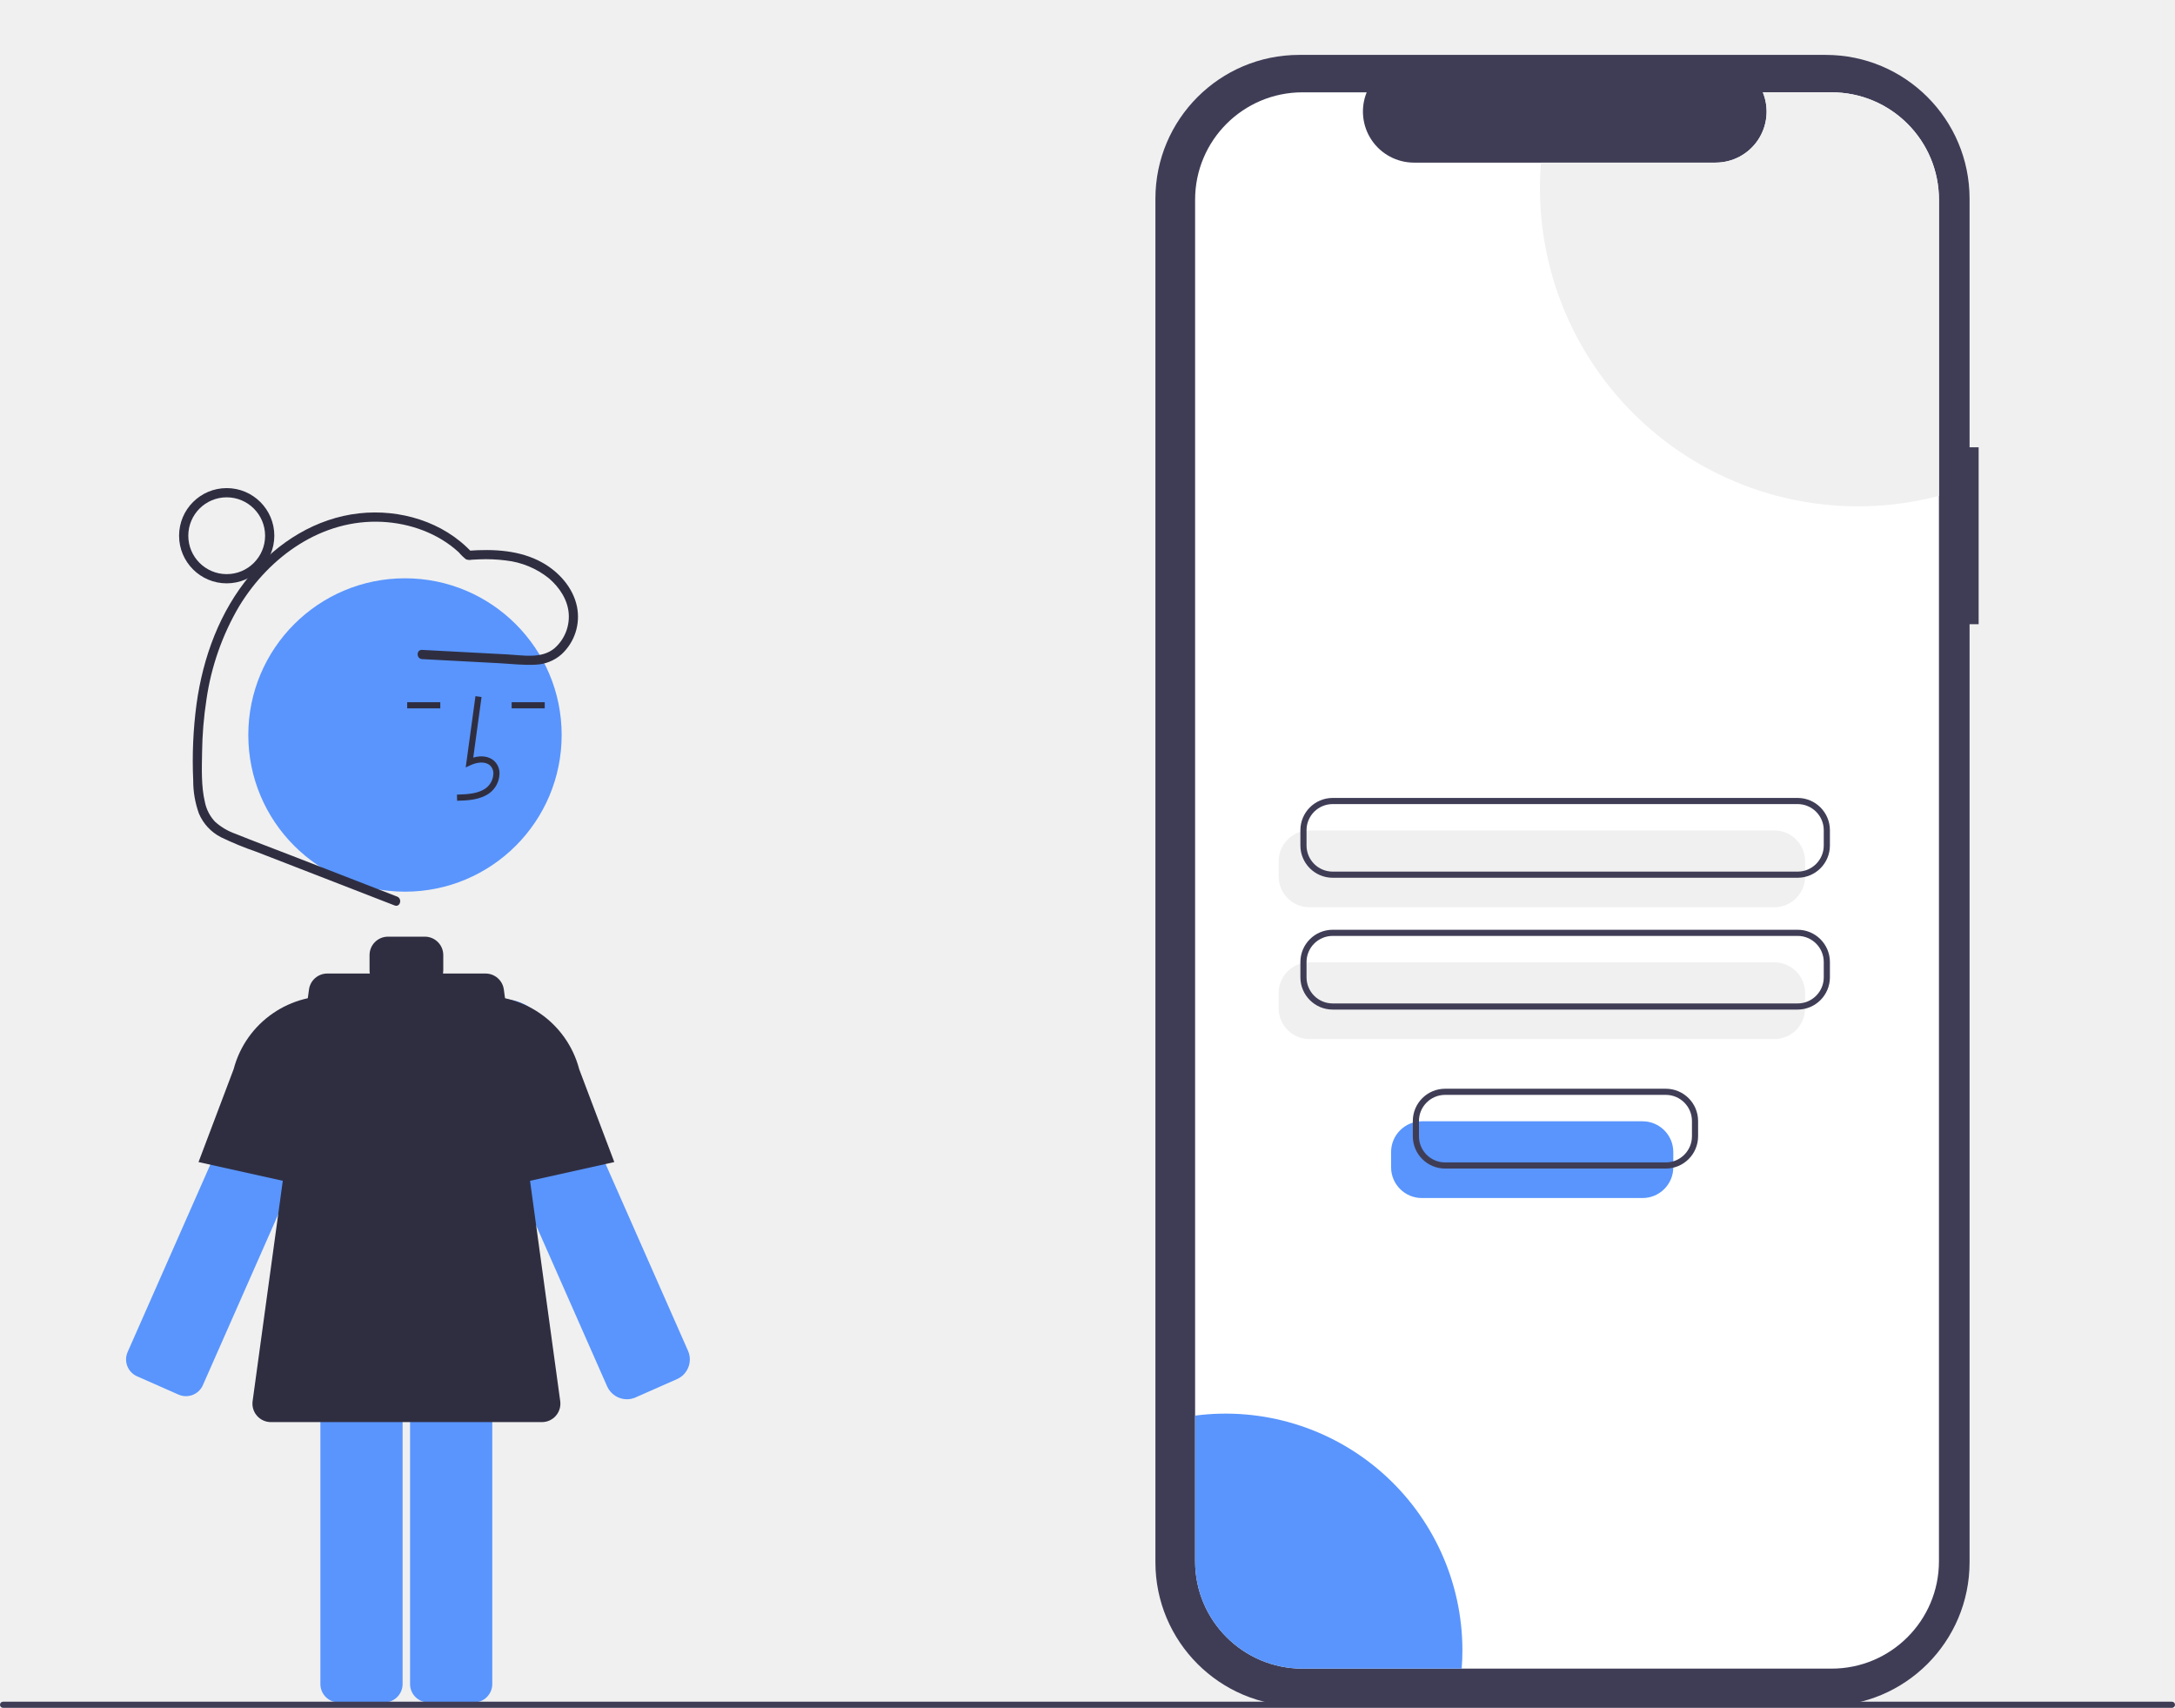
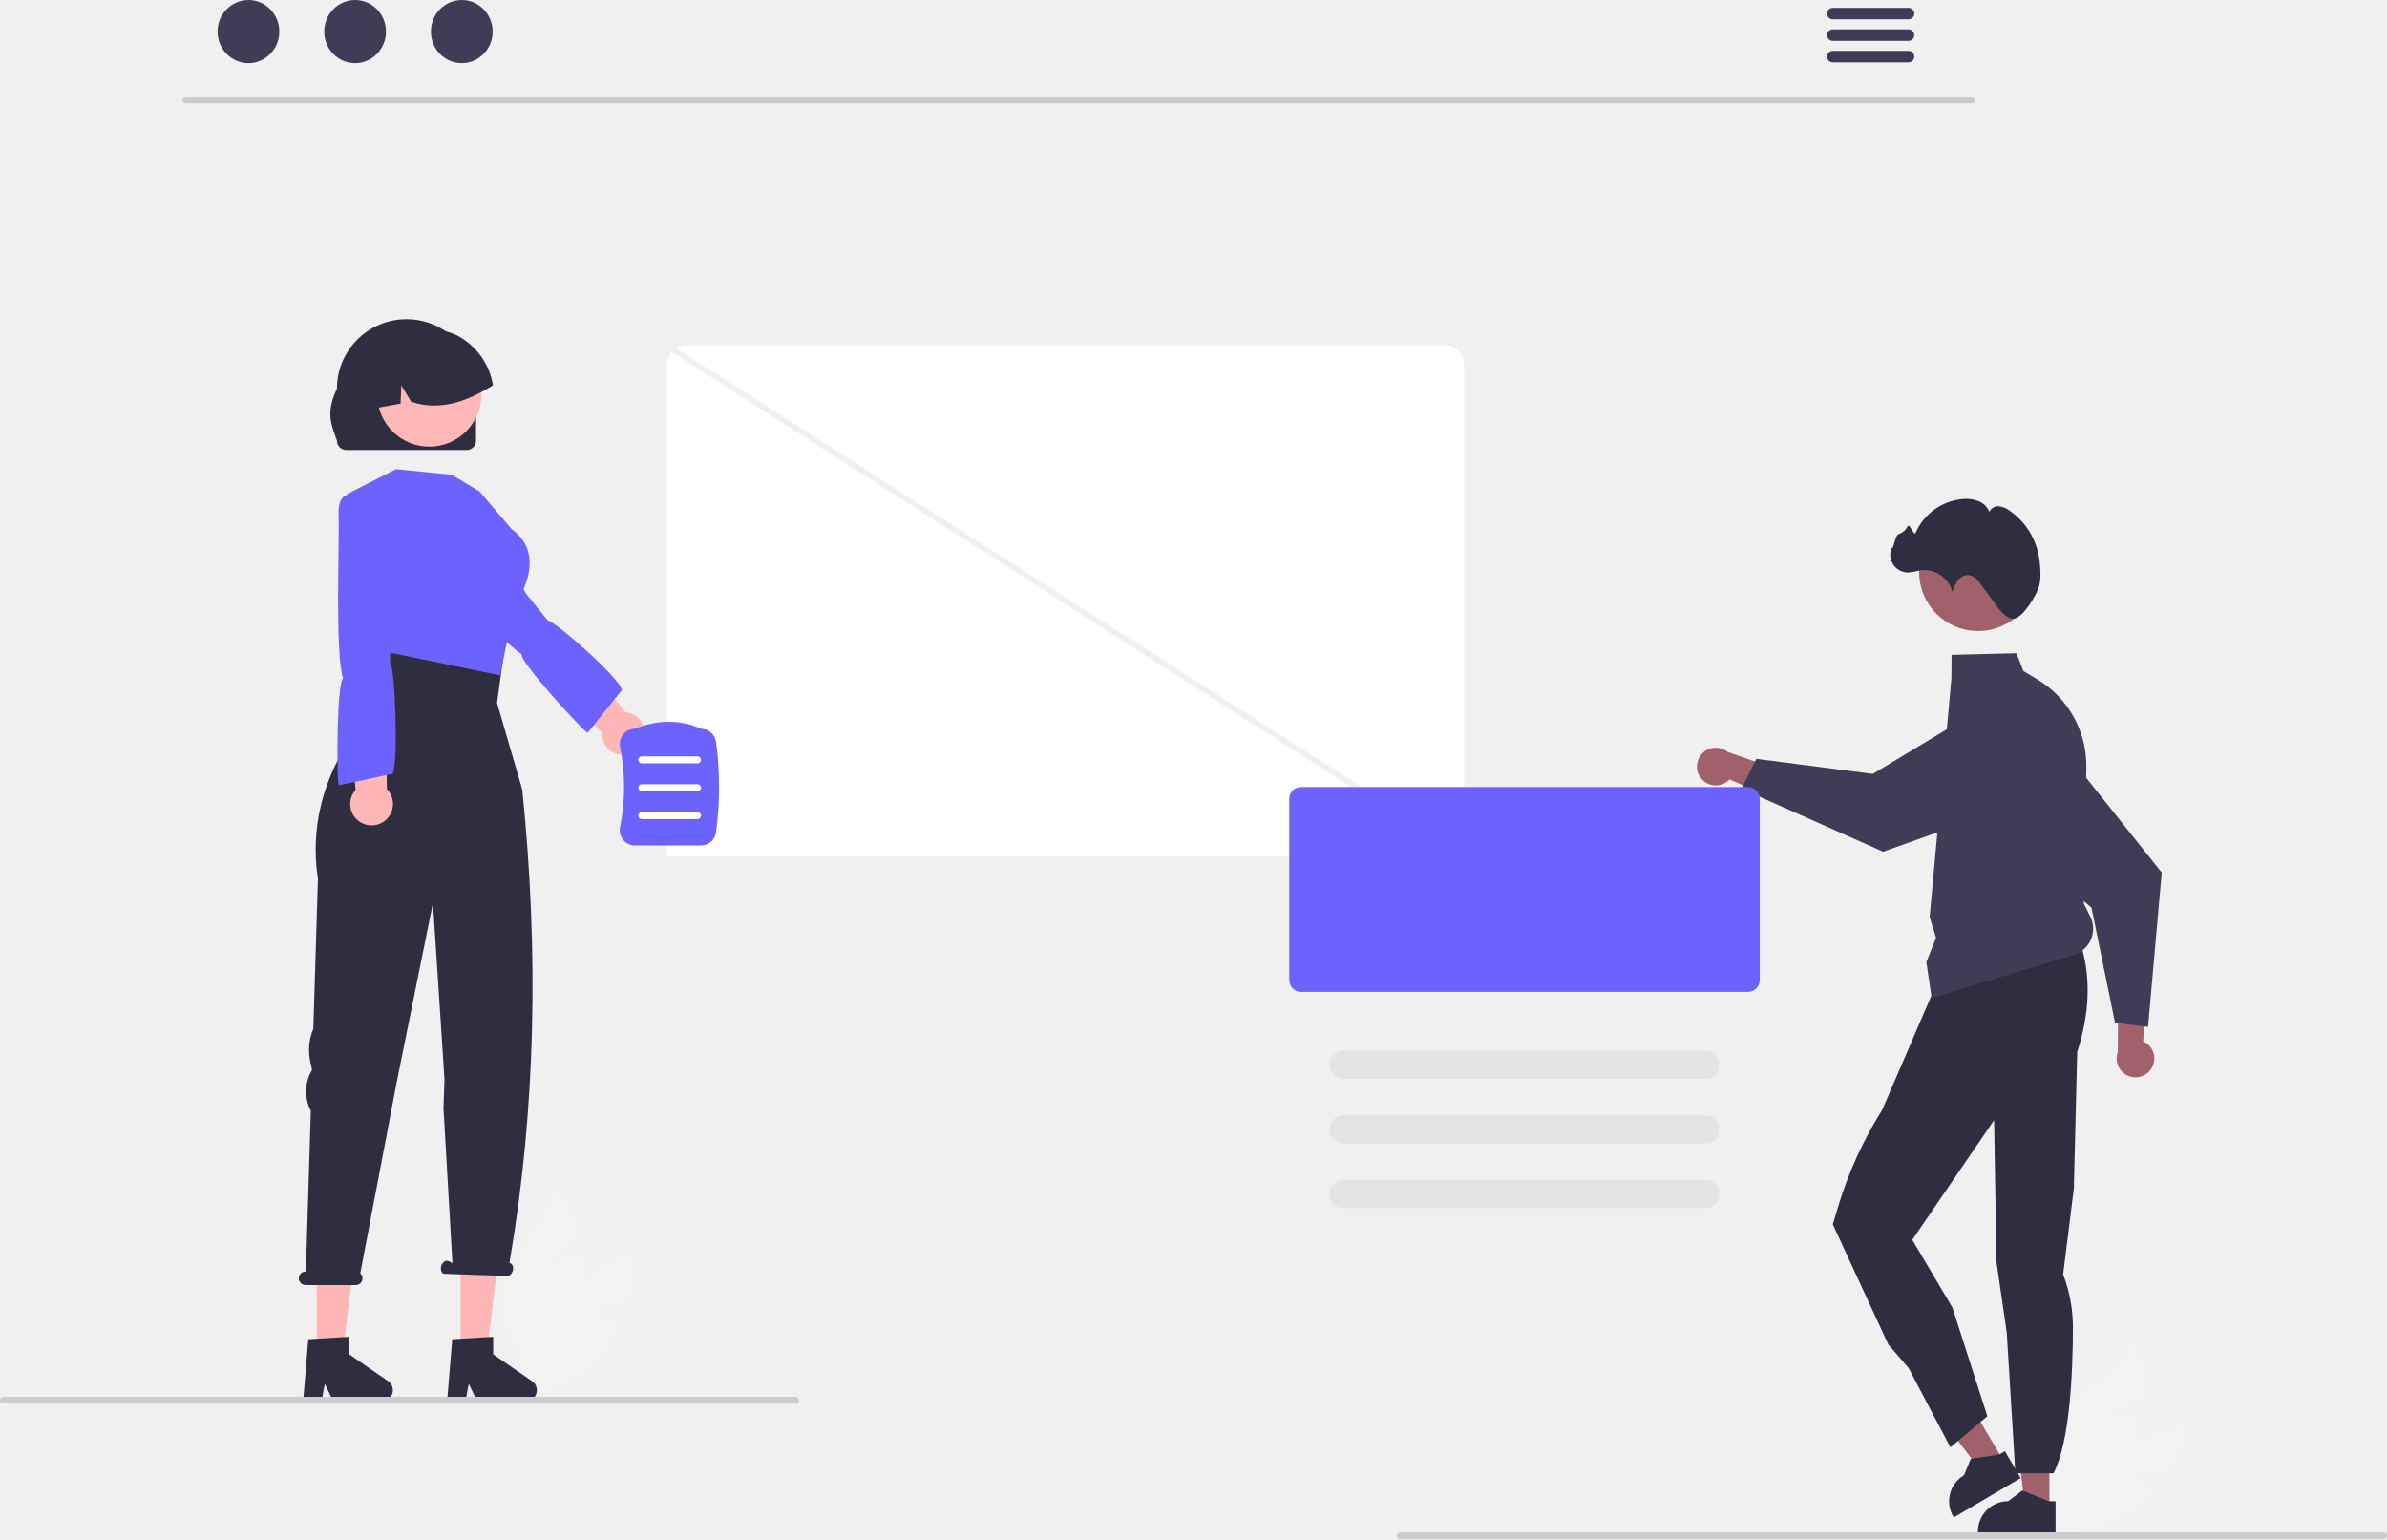
- <svg xmlns="http://www.w3.org/2000/svg" data-name="Layer 1" width="708" height="555.867" viewBox="0 0 708 555.867">
-   <path id="b10fb2cf-c586-4c5f-9fbf-e678f5ffa3db-177" data-name="Path 133" d="M890.465,679.515a211.722,211.722,0,0,1-46.196,37.27c-.392.241-.79.467-1.189.7l-27.639-24.463c.29-.27.612-.572.958-.905C836.992,672.563,939.229,535.838,946.042,502.544,945.572,505.317,952.189,614.094,890.465,679.515Z" transform="translate(-246 -172.0663)" fill="#f0f0f0" />
-   <path id="a32c10c7-75df-4179-a648-6a8d2a687209-178" data-name="Path 134" d="M849.602,721.505c-.523.125-1.054.241-1.588.348l-20.735-18.353c.405-.141.879-.309,1.42-.496,8.897-3.15,35.394-12.66,61.764-23.492,28.334-11.644,56.533-24.8,62.598-33.227C951.76,648.244,911.686,707.622,849.602,721.505Z" transform="translate(-246 -172.0663)" fill="#f0f0f0" />
-   <path d="M890.082,317.646h-2.953V236.753a46.819,46.819,0,0,0-46.819-46.819H668.926a46.819,46.819,0,0,0-46.819,46.819v443.789a46.819,46.819,0,0,0,46.819,46.819H840.31a46.819,46.819,0,0,0,46.819-46.819V375.228h2.953Z" transform="translate(-246 -172.0663)" fill="#3f3d56" />
-   <path d="M877.163,237.074V680.217a34.957,34.957,0,0,1-34.969,34.957H669.984a34.954,34.954,0,0,1-34.957-34.957V237.074a34.954,34.954,0,0,1,34.957-34.957h20.898a16.619,16.619,0,0,0,15.383,22.88h98.181a16.601,16.601,0,0,0,15.384-22.88H842.193A34.957,34.957,0,0,1,877.163,237.074Z" transform="translate(-246 -172.0663)" fill="#fff" />
-   <path d="M823.595,467.355H672.228a10.011,10.011,0,0,1-10-10v-4.978a10.011,10.011,0,0,1,10-10h151.367a10.011,10.011,0,0,1,10,10v4.978A10.011,10.011,0,0,1,823.595,467.355Z" transform="translate(-246 -172.0663)" fill="#f0f0f0" />
-   <path d="M823.595,510.262H672.228a10.011,10.011,0,0,1-10-10v-4.978a10.011,10.011,0,0,1,10-10h151.367a10.011,10.011,0,0,1,10,10v4.978A10.011,10.011,0,0,1,823.595,510.262Z" transform="translate(-246 -172.0663)" fill="#f0f0f0" />
-   <path d="M831.166,457.759H679.8a10.512,10.512,0,0,1-10.5-10.5v-4.978a10.512,10.512,0,0,1,10.5-10.5h151.367a10.512,10.512,0,0,1,10.5,10.5v4.978A10.512,10.512,0,0,1,831.166,457.759Zm-151.367-23.978a8.51,8.51,0,0,0-8.5,8.5v4.978a8.51,8.51,0,0,0,8.5,8.5h151.367a8.51,8.51,0,0,0,8.5-8.5v-4.978a8.51,8.51,0,0,0-8.5-8.5Z" transform="translate(-246 -172.0663)" fill="#3f3d56" />
-   <path d="M831.166,500.666H679.8a10.512,10.512,0,0,1-10.5-10.5V485.189a10.512,10.512,0,0,1,10.5-10.5h151.367a10.512,10.512,0,0,1,10.5,10.5v4.978A10.512,10.512,0,0,1,831.166,500.666ZM679.8,476.689a8.51,8.51,0,0,0-8.5,8.5v4.978a8.51,8.51,0,0,0,8.5,8.5h151.367a8.51,8.51,0,0,0,8.5-8.5V485.189a8.51,8.51,0,0,0-8.5-8.5Z" transform="translate(-246 -172.0663)" fill="#3f3d56" />
-   <path d="M877.163,237.074V333.464A103.539,103.539,0,0,1,747.28,233.389q0-4.24.341-8.392h56.826a16.601,16.601,0,0,0,15.384-22.88H842.193A34.957,34.957,0,0,1,877.163,237.074Z" transform="translate(-246 -172.0663)" fill="#f0f0f0" />
-   <path d="M722.041,709.154c0,2.032-.076,4.038-.24,6.02H669.984a34.954,34.954,0,0,1-34.957-34.957v-47.4a77.073,77.073,0,0,1,87.013,76.337Z" transform="translate(-246 -172.0663)" fill="#5995fd" />
-   <path d="M304.121,625.985a6.007,6.007,0,0,0,7.911-3.067l46.679-105.794a13.379,13.379,0,0,0-17.077-17.876h-0a13.199,13.199,0,0,0-6.75,5.78,13.649,13.649,0,0,0-.654,1.293l-46.679,105.794a6,6,0,0,0,3.067,7.912Z" transform="translate(-246 -172.0663)" fill="#5995fd" />
-   <path d="M356.795,560.557l-46.172-10.261,11.428-30.232a31.95,31.95,0,0,1,34.299-23.628l.445.049Z" transform="translate(-246 -172.0663)" fill="#2f2e41" />
-   <path d="M450.055,627.498a7.028,7.028,0,0,1-6.412-4.177L396.964,517.527a14.381,14.381,0,0,1,25.609-12.997v-0a14.618,14.618,0,0,1,.703,1.388l46.679,105.794a7,7,0,0,1-3.579,9.23l-13.961,6.16-.007-.016A6.944,6.944,0,0,1,450.055,627.498Z" transform="translate(-246 -172.0663)" fill="#5995fd" />
-   <path d="M385.485,591.169a6.007,6.007,0,0,0-6,6V720.183a6.007,6.007,0,0,0,6,6H400.245a6.007,6.007,0,0,0,6-6V597.169a6.007,6.007,0,0,0-6-6Z" transform="translate(-246 -172.0663)" fill="#5995fd" />
-   <path d="M356.293,591.169a6.007,6.007,0,0,0-6,6V720.183a6.007,6.007,0,0,0,6,6h14.76a6.007,6.007,0,0,0,6-6V597.169a6.007,6.007,0,0,0-6-6Z" transform="translate(-246 -172.0663)" fill="#5995fd" />
-   <circle cx="131.828" cy="239.224" r="51" fill="#5995fd" />
-   <path d="M394.8,432.699c3.306-.092,7.42-.207,10.59-2.522a8.133,8.133,0,0,0,3.2-6.073,5.471,5.471,0,0,0-1.86-4.493c-1.656-1.399-4.073-1.727-6.678-.961l2.699-19.726-1.981-.271L397.596,421.843l1.655-.759c1.918-.88,4.552-1.328,6.188.055a3.515,3.515,0,0,1,1.153,2.896,6.147,6.147,0,0,1-2.381,4.528c-2.467,1.802-5.746,2.034-9.466,2.138Z" transform="translate(-246 -172.0663)" fill="#2f2e41" />
-   <rect x="166.55" y="228.559" width="10.772" height="2" fill="#2f2e41" />
-   <rect x="132.55" y="228.559" width="10.772" height="2" fill="#2f2e41" />
-   <path d="M428.362,628.119l-18.356-134a6,6,0,0,0-5.945-5.186H390.205a6.025,6.025,0,0,0,.09-1v-5a6,6,0,0,0-6-6h-12a6,6,0,0,0-6,6v5a6.025,6.025,0,0,0,.09,1H352.53a6,6,0,0,0-5.945,5.186l-18.356,134a6,6,0,0,0,5.944,6.814h88.244A6,6,0,0,0,428.362,628.119Z" transform="translate(-246 -172.0663)" fill="#2f2e41" />
-   <path d="M399.795,560.557V496.486l.445-.049a31.961,31.961,0,0,1,34.315,23.68l11.411,30.18Z" transform="translate(-246 -172.0663)" fill="#2f2e41" />
-   <path d="M375.26,463.882l-35.275-13.692c-5.768-2.239-11.569-4.41-17.307-6.726a19.726,19.726,0,0,1-6.662-3.926,13.09,13.09,0,0,1-3.321-6.427c-1.223-5.171-1.002-10.825-.915-16.102a122.699,122.699,0,0,1,1.422-17.241,83.286,83.286,0,0,1,10.65-30.38c9.893-16.232,26.937-28.444,46.543-27.469,9.077.451,18.206,3.708,24.949,9.914a15.751,15.751,0,0,0,2.355,2.282,3.268,3.268,0,0,0,1.876.126q1.234-.079,2.471-.121a51.043,51.043,0,0,1,8.566.359,27.121,27.121,0,0,1,14.13,5.867c3.37,2.899,6.112,6.992,6.395,11.54a13.66,13.66,0,0,1-4.614,11.151c-4.209,3.547-10.213,2.3-15.261,2.033l-18.494-.98-9.37-.496c-1.929-.102-1.924,2.898,0,3l24.905,1.319c4.002.212,8.127.732,12.132.492a13.574,13.574,0,0,0,8.333-3.352,16.628,16.628,0,0,0,5.037-15.601c-1.284-6.138-5.852-11.215-11.207-14.235-7.286-4.11-15.988-4.504-24.141-3.896l1.061.439c-9.222-9.898-23.349-14.077-36.61-12.615-14.002,1.544-26.456,9.356-35.404,20.038-9.976,11.909-15.413,26.76-17.527,42.03a139.839,139.839,0,0,0-1.082,24.88,31.35,31.35,0,0,0,1.852,10.751,15.39,15.39,0,0,0,7.225,7.746,103.398,103.398,0,0,0,11.468,4.711L342.436,454.344l25.528,9.909,6.498,2.522c1.801.699,2.581-2.201.798-2.893Z" transform="translate(-246 -172.0663)" fill="#2f2e41" />
-   <path d="M319.795,361.934a15.5,15.5,0,1,1,15.5-15.5A15.517,15.517,0,0,1,319.795,361.934Zm0-28a12.5,12.5,0,1,0,12.5,12.5A12.514,12.514,0,0,0,319.795,333.934Z" transform="translate(-246 -172.0663)" fill="#2f2e41" />
-   <rect x="528.177" y="440.815" width="42.237" height="42.237" transform="translate(147.6141 -410.7547) rotate(37.40978)" fill="#f0f0f0" />
-   <path d="M389.295,228.934a33.949,33.949,0,0,1,27.277,13.702l19.59-25.614-58.779-44.956-44.956,58.779,25.333,19.376A34.003,34.003,0,0,1,389.295,228.934Z" transform="translate(-246 -172.0663)" fill="#f0f0f0" />
-   <path d="M953,727.934H247a1,1,0,0,1,0-2H953a1,1,0,0,1,0,2Z" transform="translate(-246 -172.0663)" fill="#3f3d56" />
-   <path d="M780.687,562.003H708.825a10.011,10.011,0,0,1-10-10v-4.978a10.011,10.011,0,0,1,10-10h71.862a10.011,10.011,0,0,1,10,10v4.978A10.011,10.011,0,0,1,780.687,562.003Z" transform="translate(-246 -172.0663)" fill="#5995fd" />
-   <path d="M788.259,552.407H716.397a10.512,10.512,0,0,1-10.5-10.5v-4.978a10.512,10.512,0,0,1,10.5-10.5h71.862a10.512,10.512,0,0,1,10.5,10.5v4.978A10.512,10.512,0,0,1,788.259,552.407Zm-71.862-23.978a8.51,8.51,0,0,0-8.5,8.5v4.978a8.51,8.51,0,0,0,8.5,8.5h71.862a8.51,8.51,0,0,0,8.5-8.5v-4.978a8.51,8.51,0,0,0-8.5-8.5Z" transform="translate(-246 -172.0663)" fill="#3f3d56" />
+ <svg xmlns="http://www.w3.org/2000/svg" data-name="Layer 1" width="844.521" height="544.595" viewBox="0 0 844.521 544.595">
+   <path d="M931.141,699.039l13.887.366a44.822,44.822,0,0,0,6.757-20.48c-8.899,9.436-24.595,7.065-36.088,13.075a26.961,26.961,0,0,0-13.825,18.84l-5.726,8.018a45.177,45.177,0,0,0,37.191-6.91,43.639,43.639,0,0,0,8-7.473C936.185,702.091,931.141,699.039,931.141,699.039Z" transform="translate(-177.7395 -177.7025)" fill="#f2f2f2" />
+   <path d="M923.491,677.894l12.592-5.866a44.822,44.822,0,0,0-3.086-21.344c-3.757,12.414-18.863,17.292-26.469,27.797a26.961,26.961,0,0,0-3.972,23.029l-1.549,9.73A45.177,45.177,0,0,0,931.213,688.469a43.638,43.638,0,0,0,3.828-10.257C929.368,678.377,923.491,677.894,923.491,677.894Z" transform="translate(-177.7395 -177.7025)" fill="#f2f2f2" />
+   <polygon points="725.084 533.946 716.566 533.946 712.514 501.092 725.085 501.092 725.084 533.946" fill="#a0616a" />
+   <path d="M902.596,708.865l-9.088-3.692-.268-.11-5.019,3.802a10.685,10.685,0,0,0-10.676,10.223c-.014.151-.014.309-.014.467v.351h27.465v-11.041Z" transform="translate(-177.7395 -177.7025)" fill="#2f2e41" />
+   <polygon points="708.863 516.955 701.522 521.275 681.367 495.014 692.202 488.639 708.863 516.955" fill="#a0616a" />
+   <path d="M891.672,698.986l-.997-1.698-3.609-6.132-1.877,1.107-.192.11-9.707,1.43-.289.041-2.392,5.823A10.69,10.69,0,0,0,868.814,714.303l.179.296,23.67-13.928Z" transform="translate(-177.7395 -177.7025)" fill="#2f2e41" />
+   <path d="M913.611,510.797c3.994,12.044,3.571,25.118-.96,39.15l-1.183,48.236L907.67,628.61a52.099,52.099,0,0,1,3.467,18.681c-.016,16.741-1.142,40.525-6.849,51.698H890.782l-3.049-49.755-3.638-25.016-.449-26.807-.391-23.38-14.685,21.474-14.27,20.867,14.184,23.925,12.374,38.498-13.062,11-14.818-28.092-7.181-8.344-19.604-42.438,1.762-5.909a139.784,139.784,0,0,1,15.663-34.532l0,0,19.499-45.257Z" transform="translate(-177.7395 -177.7025)" fill="#2f2e41" />
+   <path d="M688.662,519.797H420.652a8.076,8.076,0,0,1-8.066-8.066V306.863a8.075,8.075,0,0,1,8.066-8.066H688.662a8.075,8.075,0,0,1,8.066,8.066V511.73A8.076,8.076,0,0,1,688.662,519.797Z" transform="translate(-177.7395 -177.7025)" fill="#fff" />
+   <path d="M688.662,520.797H420.653a9.077,9.077,0,0,1-9.066-9.066V306.863a9.077,9.077,0,0,1,9.066-9.066H688.662a9.077,9.077,0,0,1,9.066,9.066V511.73A9.077,9.077,0,0,1,688.662,520.797Zm-268.01-221a7.074,7.074,0,0,0-7.066,7.066V511.73a7.074,7.074,0,0,0,7.066,7.066H688.662a7.074,7.074,0,0,0,7.066-7.066V306.863a7.074,7.074,0,0,0-7.066-7.066Z" transform="translate(-177.7395 -177.7025)" fill="#f0f0f0" />
+   <path d="M413.205,480.797V511.73a7.458,7.458,0,0,0,7.447,7.447H688.663a7.458,7.458,0,0,0,7.447-7.447V480.797Z" transform="translate(-177.7395 -177.7025)" fill="#f0f0f0" />
+   <rect x="554.651" y="224.09" width="2" height="333.56" transform="translate(-250.8754 470.373) rotate(-57.37135)" fill="#f0f0f0" />
+   <path d="M875.601,214.255H243.278a1.016,1.016,0,0,1,0-2.031H875.601a1.016,1.016,0,0,1,0,2.031Z" transform="translate(-177.7395 -177.7025)" fill="#cacaca" />
+   <ellipse cx="87.893" cy="11.169" rx="10.925" ry="11.169" fill="#3f3d56" />
+   <ellipse cx="125.636" cy="11.169" rx="10.925" ry="11.169" fill="#3f3d56" />
+   <ellipse cx="163.378" cy="11.169" rx="10.925" ry="11.169" fill="#3f3d56" />
+   <path d="M852.984,180.471h-26.81a2.03,2.03,0,0,0,0,4.06h26.81a2.03,2.03,0,0,0,0-4.06Z" transform="translate(-177.7395 -177.7025)" fill="#3f3d56" />
+   <path d="M852.984,188.091h-26.81a2.03,2.03,0,0,0,0,4.06h26.81a2.03,2.03,0,0,0,0-4.06Z" transform="translate(-177.7395 -177.7025)" fill="#3f3d56" />
+   <path d="M852.984,195.701h-26.81a2.03,2.03,0,0,0,0,4.06h26.81a2.03,2.03,0,0,0,0-4.06Z" transform="translate(-177.7395 -177.7025)" fill="#3f3d56" />
+   <path d="M779.503,452.989a6.618,6.618,0,0,0,10.136.478l21.566,9.379-2.101-12.039-20.157-7.061a6.653,6.653,0,0,0-9.444,9.243Z" transform="translate(-177.7395 -177.7025)" fill="#a0616a" />
+   <path d="M799.125,446.188l41.197,5.339,42.485-25.593a18.784,18.784,0,0,1,26.807,8.35h0a18.804,18.804,0,0,1-8.433,24.393l-57.089,20.344-.107.038L793.894,456.748Z" transform="translate(-177.7395 -177.7025)" fill="#3f3d56" />
+   <path d="M859.287,518.079l3.424-8.561-2.265-7.36,6.71-73.361h0l.991-11.118.067-8.288,22.946-.56L893.65,415.15l4.924,2.944a35.646,35.646,0,0,1,17.307,31.181l-.889,48.121,2.29,4.58a9.638,9.638,0,0,1-5.68,13.49l-50.444,15.331Z" transform="translate(-177.7395 -177.7025)" fill="#3f3d56" />
+   <circle cx="699.848" cy="202.421" r="20.849" fill="#a0616a" />
+   <path d="M899.297,384.669c.622-2.62.336-6.306-.015-8.944a25.035,25.035,0,0,0-10.596-17.384,7.633,7.633,0,0,0-3.802-1.511,3.282,3.282,0,0,0-3.3,1.996,6.842,6.842,0,0,0-3.86-3.828,12.058,12.058,0,0,0-5.494-.74,20.08,20.08,0,0,0-16.752,11.975c-.557,1.323-2.112-3.564-2.818-2.314a5.557,5.557,0,0,1-3.151,2.769c-1.383.386-1.944,6.082-2.488,4.754a6.332,6.332,0,0,0,6.053,8.829,34.87,34.87,0,0,0,4.143-.793,10.329,10.329,0,0,1,11.309,7.731,13.685,13.685,0,0,1,1.8-4.006,4.632,4.632,0,0,1,3.716-2.042,5.204,5.204,0,0,1,3.576,2.056c.918,1.078,1.607,2.335,2.532,3.407,2.713,3.145,6.383,10.48,10.249,9.945C893.45,396.147,898.448,388.246,899.297,384.669Z" transform="translate(-177.7395 -177.7025)" fill="#2f2e41" />
+   <path d="M938.826,555.894a6.618,6.618,0,0,0-2.837-9.743l1.874-23.442-10.706,5.893-.139,21.357a6.654,6.654,0,0,0,11.807,5.934Z" transform="translate(-177.7395 -177.7025)" fill="#a0616a" />
+   <path d="M926.026,539.541l-8.317-40.701-37.993-31.882a18.784,18.784,0,0,1-.799-28.066h0a18.804,18.804,0,0,1,25.809.062l37.767,47.4.071.089-4.852,54.619Z" transform="translate(-177.7395 -177.7025)" fill="#3f3d56" />
+   <path d="M1021.07,722.298h-347.988a1.191,1.191,0,1,1,0-2.381h347.988a1.191,1.191,0,1,1,0,2.381Z" transform="translate(-177.7395 -177.7025)" fill="#ccc" />
+   <path d="M796.177,528.654H638.038a4.161,4.161,0,0,1-4.157-4.157V460.332a4.161,4.161,0,0,1,4.157-4.157H796.177a4.161,4.161,0,0,1,4.157,4.157v64.166A4.161,4.161,0,0,1,796.177,528.654Z" transform="translate(-177.7395 -177.7025)" fill="#6c63ff" />
+   <path d="M781.12,559.435h-128.024a4.988,4.988,0,1,1,0-9.976h128.024C787.552,549.37,787.616,559.526,781.12,559.435Z" transform="translate(-177.7395 -177.7025)" fill="#e4e4e4" />
+   <path d="M781.12,582.297h-128.024a4.988,4.988,0,0,1,0-9.976h128.024C787.552,572.231,787.616,582.387,781.12,582.297Z" transform="translate(-177.7395 -177.7025)" fill="#e4e4e4" />
+   <path d="M781.12,605.158h-128.024a4.988,4.988,0,1,1,0-9.976h128.024C787.552,595.092,787.616,605.249,781.12,605.158Z" transform="translate(-177.7395 -177.7025)" fill="#e4e4e4" />
+   <path d="M386.638,642.093l13.242-4.2a44.822,44.822,0,0,0-.319-21.564c-5.32,11.829-20.927,14.727-29.82,24.168a26.961,26.961,0,0,0-6.897,22.328l-2.786,9.451a45.177,45.177,0,0,0,32.88-18.703,43.639,43.639,0,0,0,5.113-9.68C392.404,643.327,386.638,642.093,386.638,642.093Z" transform="translate(-177.7395 -177.7025)" fill="#f2f2f2" />
+   <path d="M372.489,624.618l9.979-9.665a44.822,44.822,0,0,0-9.902-19.158c.514,12.96-12.163,22.514-15.912,34.93a26.961,26.961,0,0,0,3.785,23.06l1.721,9.701a45.177,45.177,0,0,0,21.087-31.404,43.639,43.639,0,0,0,.259-10.945C378.199,623.15,372.489,624.618,372.489,624.618Z" transform="translate(-177.7395 -177.7025)" fill="#f2f2f2" />
+   <path d="M399.166,444.669a7.523,7.523,0,0,1-8.515-7.782l-48.096-48.801,13.427-9.347L399.036,429.648a7.564,7.564,0,0,1,.13,15.021Z" transform="translate(-177.7395 -177.7025)" fill="#ffb6b6" />
+   <path d="M327.758,366.978s-3.409,2.043,2.265,8.265c4.542,4.981,24.363,28.928,32.274,33.928-.863,2.491,21.022,26.342,23.323,27.863l12.164-15.18c-.695-4.352-24.629-25.13-26.278-24.601l-7.632-9.486-17.292-29.004-16.387,6.694Z" transform="translate(-177.7395 -177.7025)" fill="#6c63ff" />
+   <polygon points="112.035 480.052 121.102 480.052 125.417 445.078 112.034 445.078 112.035 480.052" fill="#ffb6b6" />
+   <path d="M286.815,651.544l14.486-.865v6.207l13.773,9.512a3.877,3.877,0,0,1-2.203,7.067l-17.246,0-2.973-6.139-1.161,6.139h-6.503Z" transform="translate(-177.7395 -177.7025)" fill="#2f2e41" />
+   <polygon points="162.968 480.052 172.035 480.052 176.35 445.078 162.968 445.078 162.968 480.052" fill="#ffb6b6" />
+   <path d="M337.748,651.544l14.486-.865v6.207l13.773,9.512a3.877,3.877,0,0,1-2.203,7.067l-17.246,0-2.973-6.139-1.161,6.139h-6.503Z" transform="translate(-177.7395 -177.7025)" fill="#2f2e41" />
+   <path d="M285.862,627.594h.099l1.744-56.867a14.87,14.87,0,0,1,.195-14.052l.25-.452-.647-3.001a19.114,19.114,0,0,1,1.092-11.503l1.627-53.046c-5.812-37.667,21.886-62.232,21.886-62.232l-5.062-21.293,50.112-4.929-3.557,26.222,8.908,30.606c5.889,57.374,4.82,113.283-4.525,167.45l.255.129c.917.317,1.311,1.587.879,2.838s-1.525,2.008-2.443,1.692l-21.913-.762c-.917-.317-1.311-1.587-.879-2.838.432-1.251,1.525-2.008,2.443-1.692l1.49.754-3.178-54.875.353-10.023-.726-11.371-3.359-51.147-12.714,62.897-12.986,68.129a2.389,2.389,0,0,1-1.611,4.16h-17.732a2.396,2.396,0,0,1,0-4.793Z" transform="translate(-177.7395 -177.7025)" fill="#2f2e41" />
+   <path d="M347.397,351.582l-9.855-5.913-19.71-1.971-17.421,8.871.175,27.1,11.052,28.107,43.055,8.874,5.023-24.701s12.811-17.207-.985-27.062Z" transform="translate(-177.7395 -177.7025)" fill="#6c63ff" />
+   <path d="M305.212,468.589a7.523,7.523,0,0,1-1.668-11.414l-6.355-68.223,16.311,1.26,1.118,66.665a7.564,7.564,0,0,1-9.406,11.713Z" transform="translate(-177.7395 -177.7025)" fill="#ffb6b6" />
+   <path d="M301.016,352.841s-3.932-.575-3.477,7.832c.365,6.731-1.368,48.219,1.593,57.097-2.245,1.383-2.364,35.15-1.545,37.784l19.025-4.055c2.216-3.809.757-38.721-.854-39.355l.095-12.175,4.205-40.131-16.191-6.633Z" transform="translate(-177.7395 -177.7025)" fill="#6c63ff" />
+   <path d="M398.248,474.901a5.411,5.411,0,0,1-1.117-4.511,72.012,72.012,0,0,0,0-28.373,5.411,5.411,0,0,1,1.117-4.511,5.289,5.289,0,0,1,4.025-1.941c8.288-3.303,16.225-3.303,23.595 0a5.352,5.352,0,0,1,5.205,4.599,119.103,119.103,0,0,1,0,32.077,5.351,5.351,0,0,1-5.294,4.6H402.353A5.288,5.288,0,0,1,398.248,474.901Z" transform="translate(-177.7395 -177.7025)" fill="#6c63ff" />
+   <path d="M404.807,447.795h19.716a1.232,1.232,0,0,0,0-2.465h-19.716a1.232,1.232,0,0,0,0,2.465Z" transform="translate(-177.7395 -177.7025)" fill="#fff" />
+   <path d="M404.807,457.653h19.716a1.232,1.232,0,0,0,0-2.465h-19.716a1.232,1.232,0,0,0,0,2.465Z" transform="translate(-177.7395 -177.7025)" fill="#fff" />
+   <path d="M404.807,467.511h19.716a1.232,1.232,0,0,0,0-2.465h-19.716a1.232,1.232,0,0,0,0,2.465Z" transform="translate(-177.7395 -177.7025)" fill="#fff" />
+   <path d="M460.41,673.108a1.186,1.186,0,0,1-1.19,1.19h-280.29a1.19,1.19,0,1,1,0-2.38h280.29A1.187,1.187,0,0,1,460.41,673.108Z" transform="translate(-177.7395 -177.7025)" fill="#ccc" />
+   <path id="a0ad7a78-ce9c-4e5a-964d-79d0781968c2-127" data-name="a1ca5f83-7fa1-45b1-9d3b-bf096f25c0e5" d="M346.16,333.624V315.262a24.604,24.604,0,1,0-49.208-.032v.032c-4.336,9.036-1.624,13.333,0,18.361a3.309,3.309,0,0,0,3.304,3.304h42.599A3.309,3.309,0,0,0,346.16,333.624Z" transform="translate(-177.7395 -177.7025)" fill="#2f2e41" />
+   <circle cx="151.883" cy="139.615" r="18.417" fill="#ffb7b7" />
+   <path d="M310.349,322.145c.167-.026.334-.062.501-.088,2.873-.509,5.745-1.01,8.609-1.529l.264-6.492,3.47,5.816c7.915,2.627,15.321,1.142,22.288-2.135a62.923,62.923,0,0,0,6.677-3.681,24.407,24.407,0,0,0-11.992-17.272c-.264-.149-.518-.281-.782-.413a.009.009,0,0,1-.009-.009c-.448-.211-.905-.413-1.362-.597a20.287,20.287,0,0,0-21.295,4.129C311.095,305.243,308.565,314.107,310.349,322.145Z" transform="translate(-177.7395 -177.7025)" fill="#2f2e41" />
</svg>
